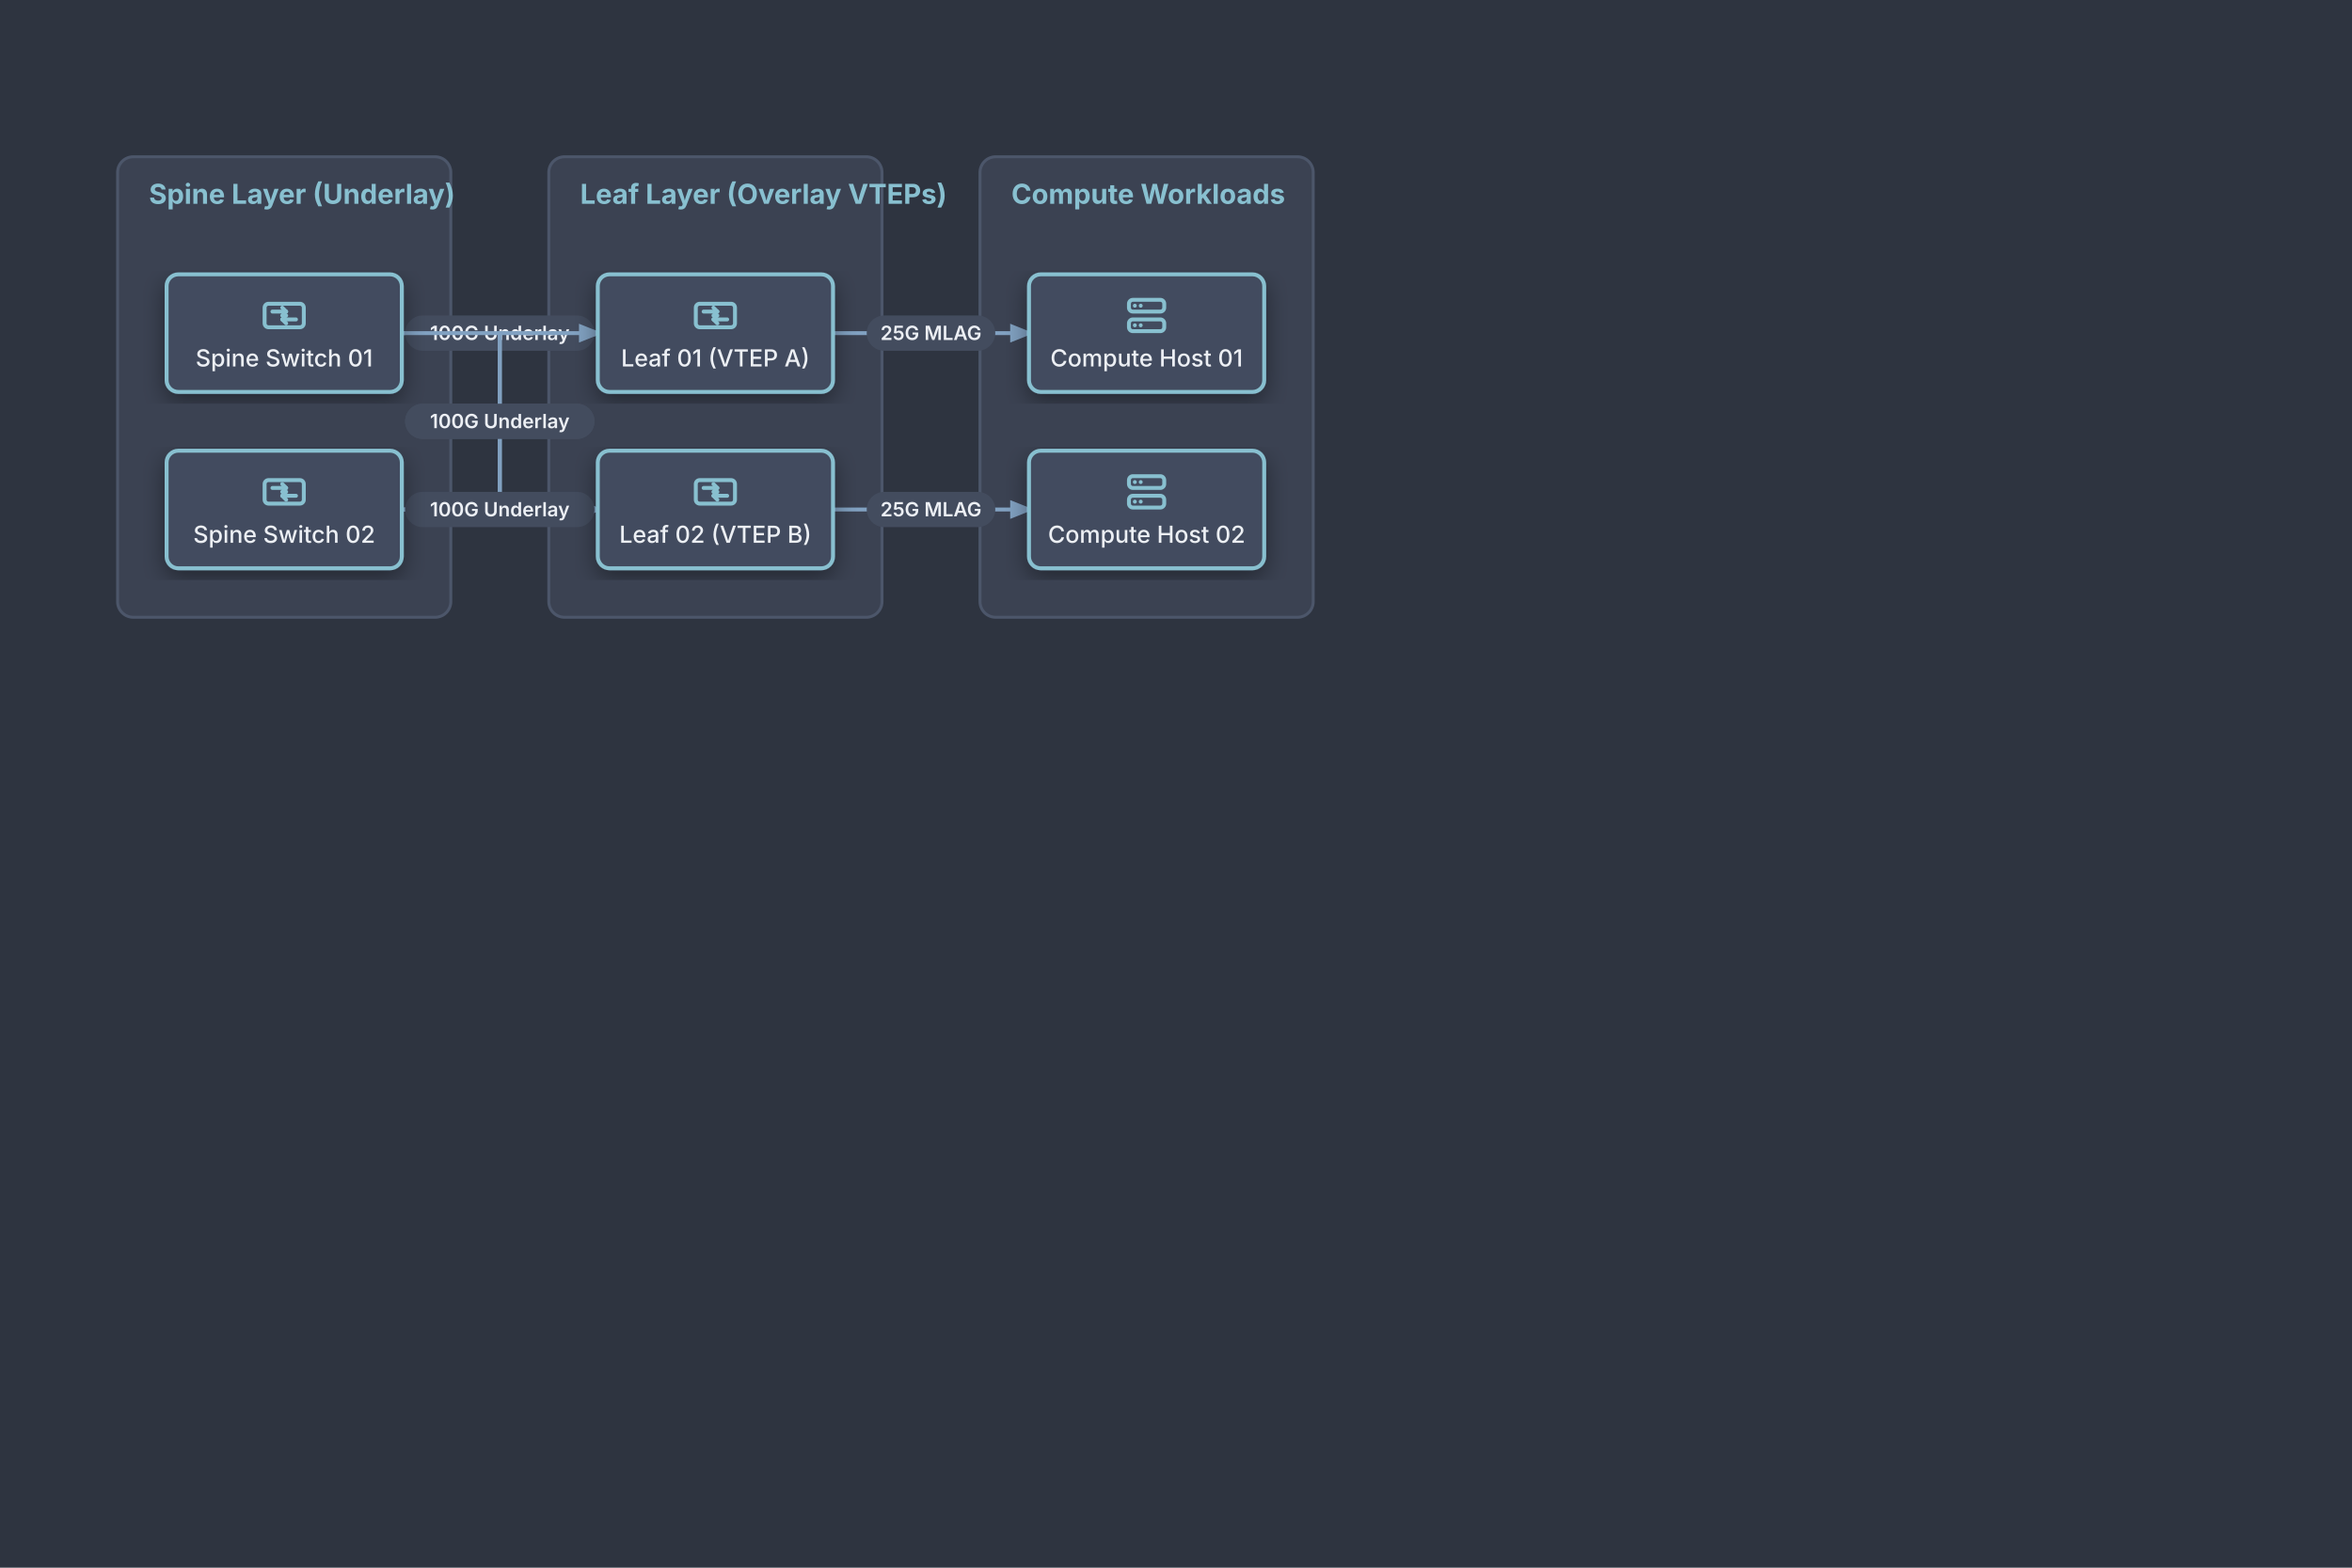
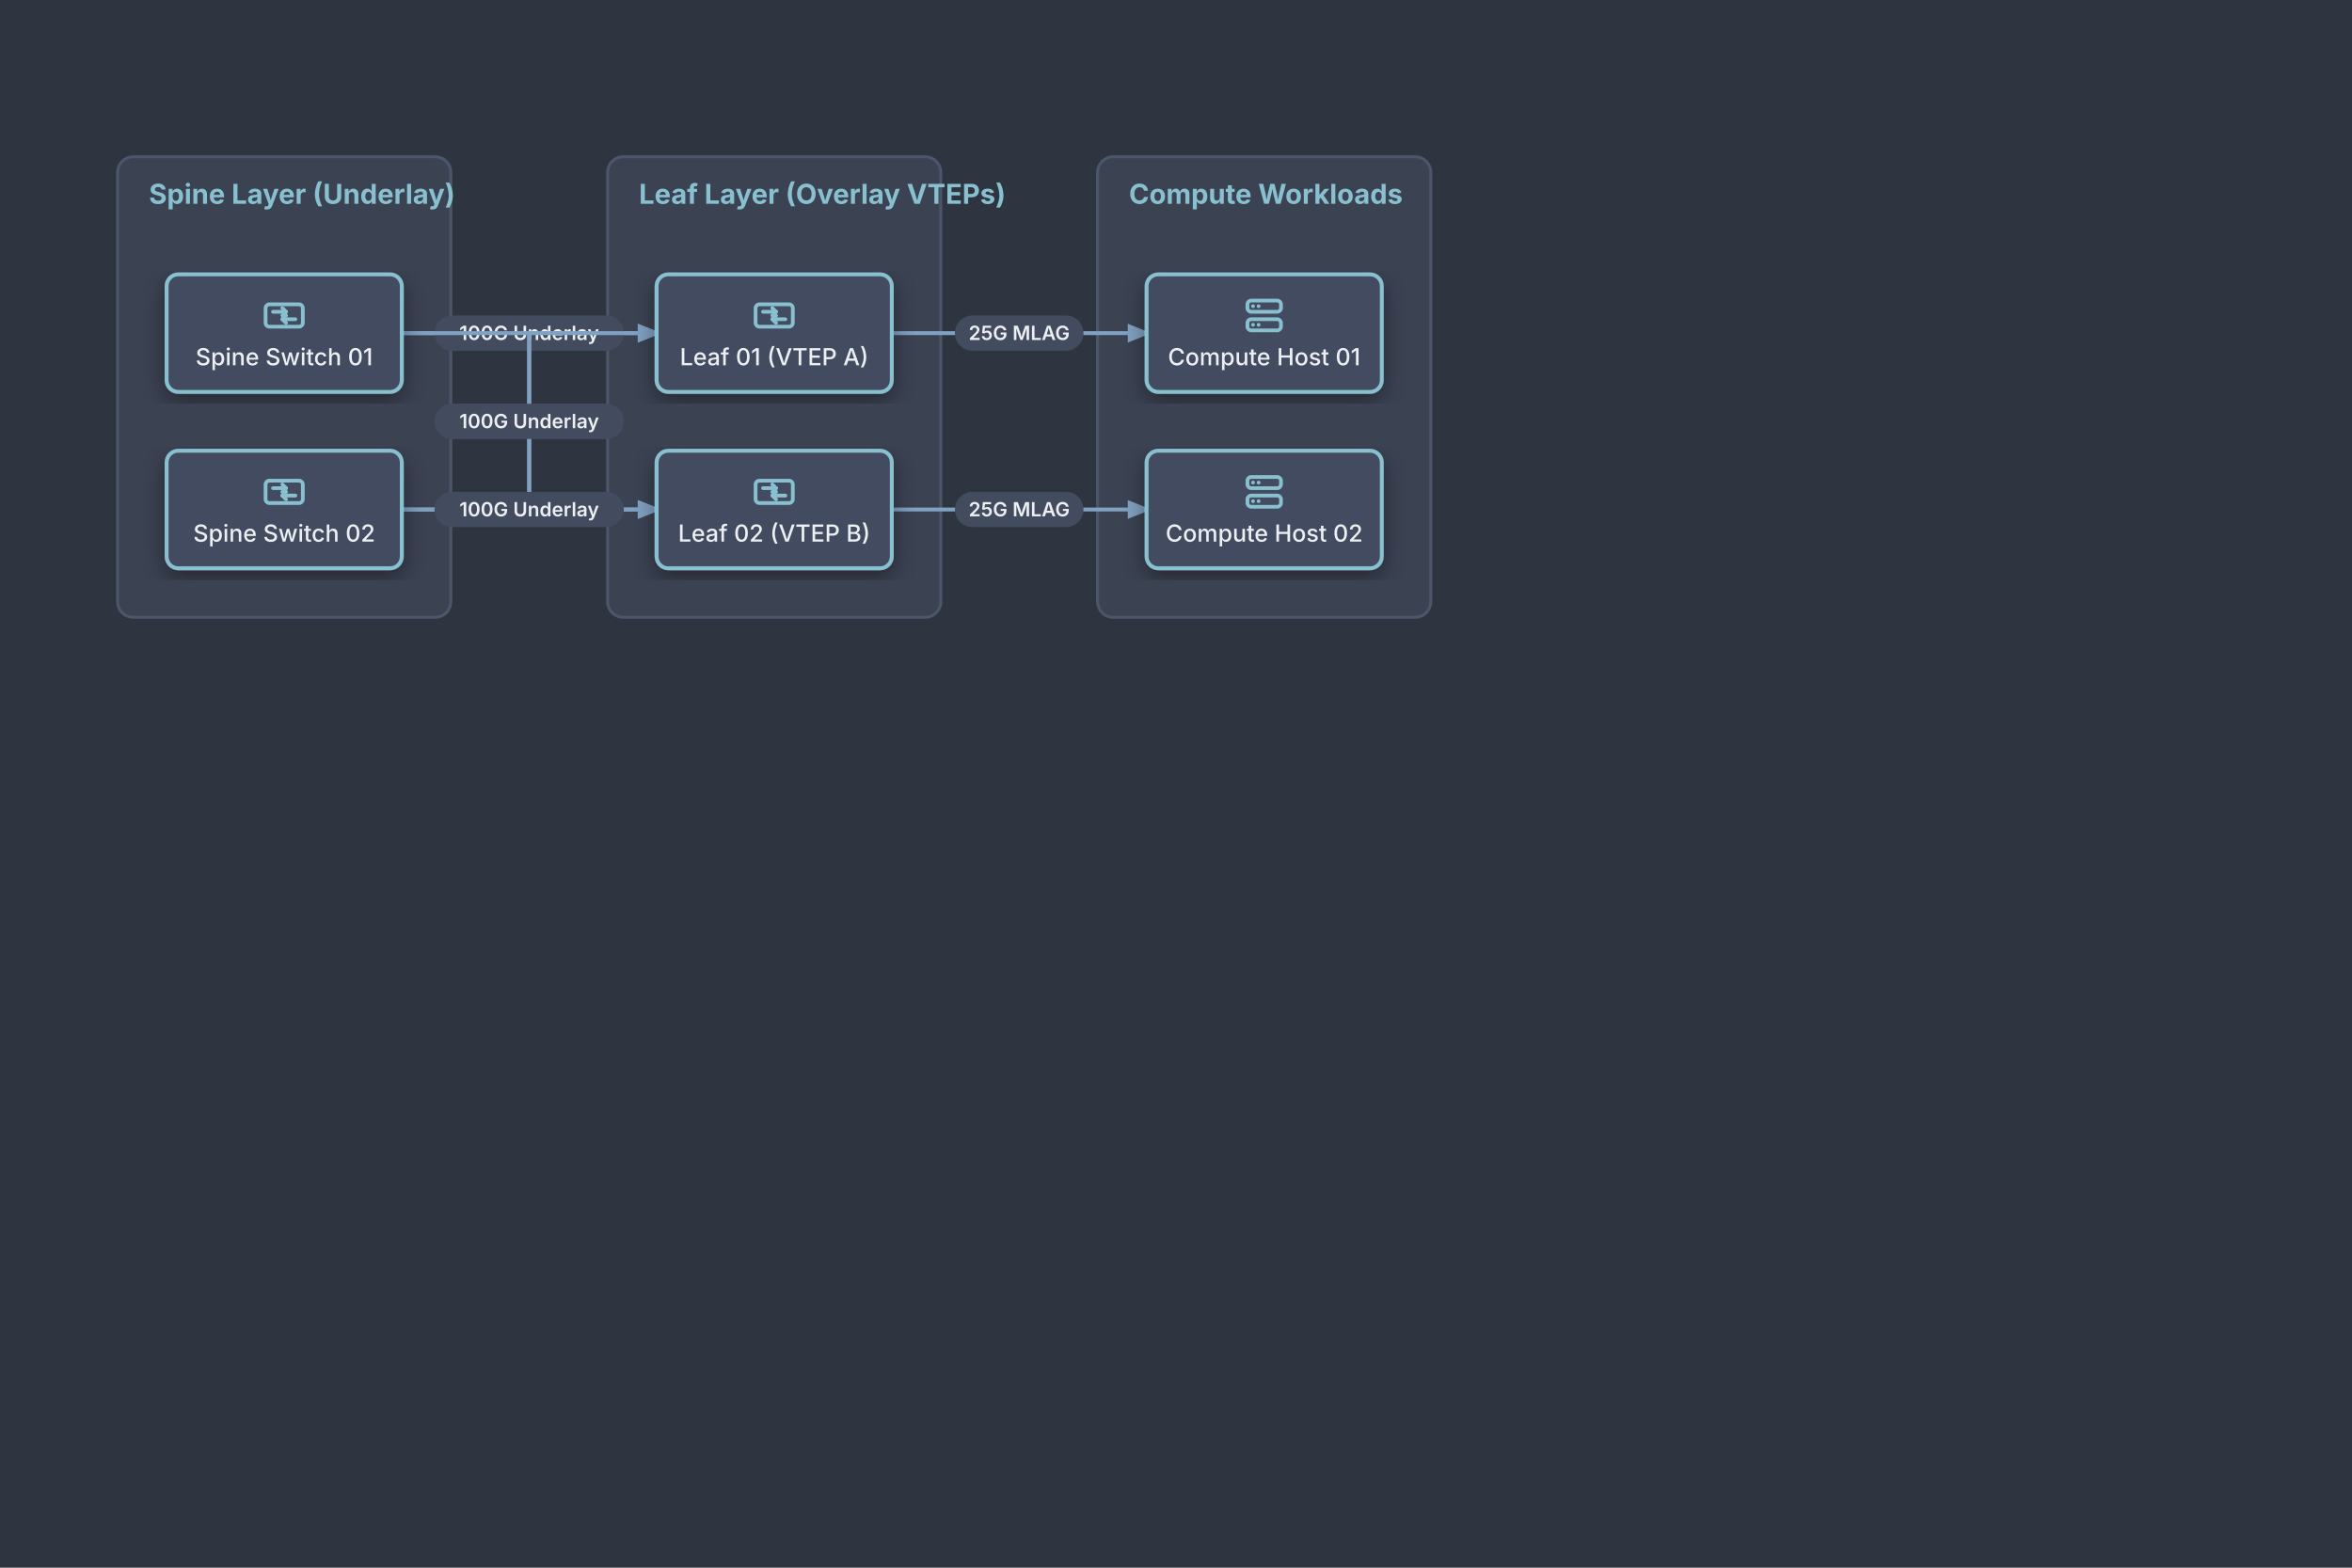
- <svg xmlns="http://www.w3.org/2000/svg" viewBox="0 0 1200.0 800.0" width="1200.0" height="800.0">
+ <svg xmlns="http://www.w3.org/2000/svg" viewBox="0 0 1200 800" width="1200" height="800">
  <defs>
    <marker id="arrow" viewBox="0 0 10 10" refX="8" refY="5" markerWidth="6" markerHeight="6" orient="auto-start-reverse">
      <path d="M 0 1 L 10 5 L 0 9 z" fill="#88C0D0" />
    </marker>
+     <marker id="arrow-tail" viewBox="0 0 10 10" refX="2" refY="5" markerWidth="6" markerHeight="6" orient="auto">
+       <path d="M 10 1 L 0 5 L 10 9 z" fill="#88C0D0" />
+     </marker>
    <marker id="arrow-81A1C1" viewBox="0 0 10 10" refX="8" refY="5" markerWidth="6" markerHeight="6" orient="auto-start-reverse">
      <path d="M 0 1 L 10 5 L 0 9 z" fill="#81A1C1" />
+     </marker>
+     <marker id="arrow-81A1C1-tail" viewBox="0 0 10 10" refX="2" refY="5" markerWidth="6" markerHeight="6" orient="auto">
+       <path d="M 10 1 L 0 5 L 10 9 z" fill="#81A1C1" />
    </marker>
    <filter id="shadow" x="-10%" y="-10%" width="120%" height="120%">
      <feDropShadow dx="0" dy="4" stdDeviation="6" flood-color="#000000" flood-opacity="0.4" />
    </filter>
  </defs>
  <rect width="100%" height="100%" fill="#2E3440" />
  <g id="group_1">
    <rect x="60.0" y="80.0" width="170.0" height="235.0" rx="8" fill="#3B4252" stroke="#4C566A" stroke-width="1.5" />
    <text x="76.0" y="104.0" fill="#88C0D0" font-family="Inter, -apple-system, BlinkMacSystemFont, 'Segoe UI', Roboto, sans-serif" font-size="14" font-weight="bold">Spine Layer (Underlay)</text>
  </g>
  <g id="group_2">
-     <rect x="280.0" y="80.0" width="170.0" height="235.0" rx="8" fill="#3B4252" stroke="#4C566A" stroke-width="1.5" />
-     <text x="296.0" y="104.0" fill="#88C0D0" font-family="Inter, -apple-system, BlinkMacSystemFont, 'Segoe UI', Roboto, sans-serif" font-size="14" font-weight="bold">Leaf Layer (Overlay VTEPs)</text>
+     <rect x="310.0" y="80.0" width="170.0" height="235.0" rx="8" fill="#3B4252" stroke="#4C566A" stroke-width="1.5" />
+     <text x="326.0" y="104.0" fill="#88C0D0" font-family="Inter, -apple-system, BlinkMacSystemFont, 'Segoe UI', Roboto, sans-serif" font-size="14" font-weight="bold">Leaf Layer (Overlay VTEPs)</text>
  </g>
  <g id="group_3">
-     <rect x="500.0" y="80.0" width="170.0" height="235.0" rx="8" fill="#3B4252" stroke="#4C566A" stroke-width="1.5" />
-     <text x="516.0" y="104.0" fill="#88C0D0" font-family="Inter, -apple-system, BlinkMacSystemFont, 'Segoe UI', Roboto, sans-serif" font-size="14" font-weight="bold">Compute Workloads</text>
+     <rect x="560.0" y="80.0" width="170.0" height="235.0" rx="8" fill="#3B4252" stroke="#4C566A" stroke-width="1.5" />
+     <text x="576.0" y="104.0" fill="#88C0D0" font-family="Inter, -apple-system, BlinkMacSystemFont, 'Segoe UI', Roboto, sans-serif" font-size="14" font-weight="bold">Compute Workloads</text>
  </g>
-   <path d="M 205.0 170.0 L 305.0 170.0" fill="none" stroke="#81A1C1" stroke-width="2" marker-end="url(#arrow-81A1C1)" />
+   <path d="M 205.0 170.0 L 335.0 170.0" fill="none" stroke="#81A1C1" stroke-width="2" marker-end="url(#arrow-81A1C1)" />
  <g class="badge">
-     <rect x="206.7" y="161.0" width="96.6" height="18.0" rx="9.0" fill="#434C5E" />
-     <text x="255.0" y="173.5" fill="#ECEFF4" font-size="10.0" font-family="Inter, -apple-system, BlinkMacSystemFont, 'Segoe UI', Roboto, sans-serif" font-weight="600" text-anchor="middle">100G Underlay</text>
+     <rect x="221.7" y="161.0" width="96.6" height="18.0" rx="9.0" fill="#434C5E" />
+     <text x="270.0" y="173.5" fill="#ECEFF4" font-size="10.0" font-family="Inter, -apple-system, BlinkMacSystemFont, 'Segoe UI', Roboto, sans-serif" font-weight="600" text-anchor="middle">100G Underlay</text>
  </g>
-   <path d="M 205.0 170.0 L 255.0 170.0 L 255.0 260.0 L 305.0 260.0" fill="none" stroke="#81A1C1" stroke-width="2" marker-end="url(#arrow-81A1C1)" />
+   <path d="M 205.0 170.0 L 270.0 170.0 L 270.0 260.0 L 335.0 260.0" fill="none" stroke="#81A1C1" stroke-width="2" marker-end="url(#arrow-81A1C1)" />
  <g class="badge">
-     <rect x="206.7" y="206.0" width="96.6" height="18.0" rx="9.0" fill="#434C5E" />
-     <text x="255.0" y="218.5" fill="#ECEFF4" font-size="10.0" font-family="Inter, -apple-system, BlinkMacSystemFont, 'Segoe UI', Roboto, sans-serif" font-weight="600" text-anchor="middle">100G Underlay</text>
+     <rect x="221.7" y="206.0" width="96.6" height="18.0" rx="9.0" fill="#434C5E" />
+     <text x="270.0" y="218.5" fill="#ECEFF4" font-size="10.0" font-family="Inter, -apple-system, BlinkMacSystemFont, 'Segoe UI', Roboto, sans-serif" font-weight="600" text-anchor="middle">100G Underlay</text>
  </g>
-   <path d="M 205.0 260.0 L 255.0 260.0 L 255.0 170.0 L 305.0 170.0" fill="none" stroke="#81A1C1" stroke-width="2" marker-end="url(#arrow-81A1C1)" />
+   <path d="M 205.0 260.0 L 270.0 260.0 L 270.0 170.0 L 335.0 170.0" fill="none" stroke="#81A1C1" stroke-width="2" marker-end="url(#arrow-81A1C1)" />
  <g class="badge">
-     <rect x="206.7" y="206.0" width="96.6" height="18.0" rx="9.0" fill="#434C5E" />
-     <text x="255.0" y="218.5" fill="#ECEFF4" font-size="10.0" font-family="Inter, -apple-system, BlinkMacSystemFont, 'Segoe UI', Roboto, sans-serif" font-weight="600" text-anchor="middle">100G Underlay</text>
+     <rect x="221.7" y="206.0" width="96.6" height="18.0" rx="9.0" fill="#434C5E" />
+     <text x="270.0" y="218.5" fill="#ECEFF4" font-size="10.0" font-family="Inter, -apple-system, BlinkMacSystemFont, 'Segoe UI', Roboto, sans-serif" font-weight="600" text-anchor="middle">100G Underlay</text>
  </g>
-   <path d="M 205.0 260.0 L 305.0 260.0" fill="none" stroke="#81A1C1" stroke-width="2" marker-end="url(#arrow-81A1C1)" />
+   <path d="M 205.0 260.0 L 335.0 260.0" fill="none" stroke="#81A1C1" stroke-width="2" marker-end="url(#arrow-81A1C1)" />
  <g class="badge">
-     <rect x="206.7" y="251.0" width="96.6" height="18.0" rx="9.0" fill="#434C5E" />
-     <text x="255.0" y="263.5" fill="#ECEFF4" font-size="10.0" font-family="Inter, -apple-system, BlinkMacSystemFont, 'Segoe UI', Roboto, sans-serif" font-weight="600" text-anchor="middle">100G Underlay</text>
+     <rect x="221.7" y="251.0" width="96.6" height="18.0" rx="9.0" fill="#434C5E" />
+     <text x="270.0" y="263.5" fill="#ECEFF4" font-size="10.0" font-family="Inter, -apple-system, BlinkMacSystemFont, 'Segoe UI', Roboto, sans-serif" font-weight="600" text-anchor="middle">100G Underlay</text>
  </g>
-   <path d="M 425.0 170.0 L 525.0 170.0" fill="none" stroke="#81A1C1" stroke-width="2" marker-end="url(#arrow-81A1C1)" />
+   <path d="M 455.0 170.0 L 585.0 170.0" fill="none" stroke="#81A1C1" stroke-width="2" marker-end="url(#arrow-81A1C1)" />
  <g class="badge">
-     <rect x="442.2" y="161.0" width="65.6" height="18.0" rx="9.0" fill="#434C5E" />
-     <text x="475.0" y="173.5" fill="#ECEFF4" font-size="10.0" font-family="Inter, -apple-system, BlinkMacSystemFont, 'Segoe UI', Roboto, sans-serif" font-weight="600" text-anchor="middle">25G MLAG</text>
+     <rect x="487.2" y="161.0" width="65.6" height="18.0" rx="9.0" fill="#434C5E" />
+     <text x="520.0" y="173.5" fill="#ECEFF4" font-size="10.0" font-family="Inter, -apple-system, BlinkMacSystemFont, 'Segoe UI', Roboto, sans-serif" font-weight="600" text-anchor="middle">25G MLAG</text>
  </g>
-   <path d="M 425.0 260.0 L 525.0 260.0" fill="none" stroke="#81A1C1" stroke-width="2" marker-end="url(#arrow-81A1C1)" />
+   <path d="M 455.0 260.0 L 585.0 260.0" fill="none" stroke="#81A1C1" stroke-width="2" marker-end="url(#arrow-81A1C1)" />
  <g class="badge">
-     <rect x="442.2" y="251.0" width="65.6" height="18.0" rx="9.0" fill="#434C5E" />
-     <text x="475.0" y="263.5" fill="#ECEFF4" font-size="10.0" font-family="Inter, -apple-system, BlinkMacSystemFont, 'Segoe UI', Roboto, sans-serif" font-weight="600" text-anchor="middle">25G MLAG</text>
+     <rect x="487.2" y="251.0" width="65.6" height="18.0" rx="9.0" fill="#434C5E" />
+     <text x="520.0" y="263.5" fill="#ECEFF4" font-size="10.0" font-family="Inter, -apple-system, BlinkMacSystemFont, 'Segoe UI', Roboto, sans-serif" font-weight="600" text-anchor="middle">25G MLAG</text>
  </g>
  <g id="spine1" filter="url(#shadow)">
    <rect x="85.0" y="140.0" width="120.0" height="60.0" rx="6.0" fill="#434C5E" stroke="#88C0D0" stroke-width="2.0" />
-     <g class="icon icon-switch" transform="translate(133.0, 149.0) scale(1.0)">
+     <g class="icon icon-switch" transform="translate(133.6, 149.6) scale(0.95)">
      <rect x="2" y="6" width="20" height="12" rx="2" fill="none" stroke="#88C0D0" stroke-width="2.0" />
      <line x1="6" y1="10" x2="13" y2="10" stroke="#88C0D0" stroke-width="2.0" stroke-linecap="round" />
      <polyline points="11,8 13,10 11,12" fill="none" stroke="#88C0D0" stroke-width="2.0" stroke-linecap="round" stroke-linejoin="round" />
      <line x1="18" y1="14" x2="11" y2="14" stroke="#88C0D0" stroke-width="2.0" stroke-linecap="round" />
      <polyline points="13,12 11,14 13,16" fill="none" stroke="#88C0D0" stroke-width="2.0" stroke-linecap="round" stroke-linejoin="round" />
    </g>
-     <text x="145.0" y="187.0" text-anchor="middle" fill="#ECEFF4" font-family="Inter, -apple-system, BlinkMacSystemFont, 'Segoe UI', Roboto, sans-serif" font-size="12" font-weight="500">Spine Switch 01</text>
+     <text x="145.0" y="186.4" text-anchor="middle" fill="#ECEFF4" font-family="Inter, -apple-system, BlinkMacSystemFont, 'Segoe UI', Roboto, sans-serif" font-size="12" font-weight="500">Spine Switch 01</text>
  </g>
  <g id="spine2" filter="url(#shadow)">
    <rect x="85.0" y="230.0" width="120.0" height="60.0" rx="6.0" fill="#434C5E" stroke="#88C0D0" stroke-width="2.0" />
-     <g class="icon icon-switch" transform="translate(133.0, 239.0) scale(1.0)">
+     <g class="icon icon-switch" transform="translate(133.6, 239.6) scale(0.95)">
      <rect x="2" y="6" width="20" height="12" rx="2" fill="none" stroke="#88C0D0" stroke-width="2.0" />
      <line x1="6" y1="10" x2="13" y2="10" stroke="#88C0D0" stroke-width="2.0" stroke-linecap="round" />
      <polyline points="11,8 13,10 11,12" fill="none" stroke="#88C0D0" stroke-width="2.0" stroke-linecap="round" stroke-linejoin="round" />
      <line x1="18" y1="14" x2="11" y2="14" stroke="#88C0D0" stroke-width="2.0" stroke-linecap="round" />
      <polyline points="13,12 11,14 13,16" fill="none" stroke="#88C0D0" stroke-width="2.0" stroke-linecap="round" stroke-linejoin="round" />
    </g>
-     <text x="145.0" y="277.0" text-anchor="middle" fill="#ECEFF4" font-family="Inter, -apple-system, BlinkMacSystemFont, 'Segoe UI', Roboto, sans-serif" font-size="12" font-weight="500">Spine Switch 02</text>
+     <text x="145.0" y="276.4" text-anchor="middle" fill="#ECEFF4" font-family="Inter, -apple-system, BlinkMacSystemFont, 'Segoe UI', Roboto, sans-serif" font-size="12" font-weight="500">Spine Switch 02</text>
  </g>
  <g id="leaf1" filter="url(#shadow)">
-     <rect x="305.0" y="140.0" width="120.0" height="60.0" rx="6.0" fill="#434C5E" stroke="#88C0D0" stroke-width="2.0" />
-     <g class="icon icon-switch" transform="translate(353.0, 149.0) scale(1.0)">
+     <rect x="335.0" y="140.0" width="120.0" height="60.0" rx="6.0" fill="#434C5E" stroke="#88C0D0" stroke-width="2.0" />
+     <g class="icon icon-switch" transform="translate(383.6, 149.6) scale(0.95)">
      <rect x="2" y="6" width="20" height="12" rx="2" fill="none" stroke="#88C0D0" stroke-width="2.0" />
      <line x1="6" y1="10" x2="13" y2="10" stroke="#88C0D0" stroke-width="2.0" stroke-linecap="round" />
      <polyline points="11,8 13,10 11,12" fill="none" stroke="#88C0D0" stroke-width="2.0" stroke-linecap="round" stroke-linejoin="round" />
      <line x1="18" y1="14" x2="11" y2="14" stroke="#88C0D0" stroke-width="2.0" stroke-linecap="round" />
      <polyline points="13,12 11,14 13,16" fill="none" stroke="#88C0D0" stroke-width="2.0" stroke-linecap="round" stroke-linejoin="round" />
    </g>
-     <text x="365.0" y="187.0" text-anchor="middle" fill="#ECEFF4" font-family="Inter, -apple-system, BlinkMacSystemFont, 'Segoe UI', Roboto, sans-serif" font-size="12" font-weight="500">Leaf 01 (VTEP A)</text>
+     <text x="395.0" y="186.4" text-anchor="middle" fill="#ECEFF4" font-family="Inter, -apple-system, BlinkMacSystemFont, 'Segoe UI', Roboto, sans-serif" font-size="12" font-weight="500">Leaf 01 (VTEP A)</text>
  </g>
  <g id="leaf2" filter="url(#shadow)">
-     <rect x="305.0" y="230.0" width="120.0" height="60.0" rx="6.0" fill="#434C5E" stroke="#88C0D0" stroke-width="2.0" />
-     <g class="icon icon-switch" transform="translate(353.0, 239.0) scale(1.0)">
+     <rect x="335.0" y="230.0" width="120.0" height="60.0" rx="6.0" fill="#434C5E" stroke="#88C0D0" stroke-width="2.0" />
+     <g class="icon icon-switch" transform="translate(383.6, 239.6) scale(0.95)">
      <rect x="2" y="6" width="20" height="12" rx="2" fill="none" stroke="#88C0D0" stroke-width="2.0" />
      <line x1="6" y1="10" x2="13" y2="10" stroke="#88C0D0" stroke-width="2.0" stroke-linecap="round" />
      <polyline points="11,8 13,10 11,12" fill="none" stroke="#88C0D0" stroke-width="2.0" stroke-linecap="round" stroke-linejoin="round" />
      <line x1="18" y1="14" x2="11" y2="14" stroke="#88C0D0" stroke-width="2.0" stroke-linecap="round" />
      <polyline points="13,12 11,14 13,16" fill="none" stroke="#88C0D0" stroke-width="2.0" stroke-linecap="round" stroke-linejoin="round" />
    </g>
-     <text x="365.0" y="277.0" text-anchor="middle" fill="#ECEFF4" font-family="Inter, -apple-system, BlinkMacSystemFont, 'Segoe UI', Roboto, sans-serif" font-size="12" font-weight="500">Leaf 02 (VTEP B)</text>
+     <text x="395.0" y="276.4" text-anchor="middle" fill="#ECEFF4" font-family="Inter, -apple-system, BlinkMacSystemFont, 'Segoe UI', Roboto, sans-serif" font-size="12" font-weight="500">Leaf 02 (VTEP B)</text>
  </g>
  <g id="host1" filter="url(#shadow)">
-     <rect x="525.0" y="140.0" width="120.0" height="60.0" rx="6.0" fill="#434C5E" stroke="#88C0D0" stroke-width="2.0" />
-     <g class="icon icon-server" transform="translate(573.0, 149.0) scale(1.0)">
+     <rect x="585.0" y="140.0" width="120.0" height="60.0" rx="6.0" fill="#434C5E" stroke="#88C0D0" stroke-width="2.0" />
+     <g class="icon icon-server" transform="translate(633.6, 149.6) scale(0.95)">
      <rect x="3" y="4" width="18" height="6" rx="2" fill="none" stroke="#88C0D0" stroke-width="2.0" />
      <rect x="3" y="14" width="18" height="6" rx="2" fill="none" stroke="#88C0D0" stroke-width="2.0" />
      <circle cx="6" cy="7" r="1" fill="#88C0D0" />
      <circle cx="9" cy="7" r="1" fill="#88C0D0" />
      <circle cx="6" cy="17" r="1" fill="#88C0D0" />
      <circle cx="9" cy="17" r="1" fill="#88C0D0" />
    </g>
-     <text x="585.0" y="187.0" text-anchor="middle" fill="#ECEFF4" font-family="Inter, -apple-system, BlinkMacSystemFont, 'Segoe UI', Roboto, sans-serif" font-size="12" font-weight="500">Compute Host 01</text>
+     <text x="645.0" y="186.4" text-anchor="middle" fill="#ECEFF4" font-family="Inter, -apple-system, BlinkMacSystemFont, 'Segoe UI', Roboto, sans-serif" font-size="12" font-weight="500">Compute Host 01</text>
  </g>
  <g id="host2" filter="url(#shadow)">
-     <rect x="525.0" y="230.0" width="120.0" height="60.0" rx="6.0" fill="#434C5E" stroke="#88C0D0" stroke-width="2.0" />
-     <g class="icon icon-server" transform="translate(573.0, 239.0) scale(1.0)">
+     <rect x="585.0" y="230.0" width="120.0" height="60.0" rx="6.0" fill="#434C5E" stroke="#88C0D0" stroke-width="2.0" />
+     <g class="icon icon-server" transform="translate(633.6, 239.6) scale(0.95)">
      <rect x="3" y="4" width="18" height="6" rx="2" fill="none" stroke="#88C0D0" stroke-width="2.0" />
      <rect x="3" y="14" width="18" height="6" rx="2" fill="none" stroke="#88C0D0" stroke-width="2.0" />
      <circle cx="6" cy="7" r="1" fill="#88C0D0" />
      <circle cx="9" cy="7" r="1" fill="#88C0D0" />
      <circle cx="6" cy="17" r="1" fill="#88C0D0" />
      <circle cx="9" cy="17" r="1" fill="#88C0D0" />
    </g>
-     <text x="585.0" y="277.0" text-anchor="middle" fill="#ECEFF4" font-family="Inter, -apple-system, BlinkMacSystemFont, 'Segoe UI', Roboto, sans-serif" font-size="12" font-weight="500">Compute Host 02</text>
+     <text x="645.0" y="276.4" text-anchor="middle" fill="#ECEFF4" font-family="Inter, -apple-system, BlinkMacSystemFont, 'Segoe UI', Roboto, sans-serif" font-size="12" font-weight="500">Compute Host 02</text>
  </g>
</svg>
